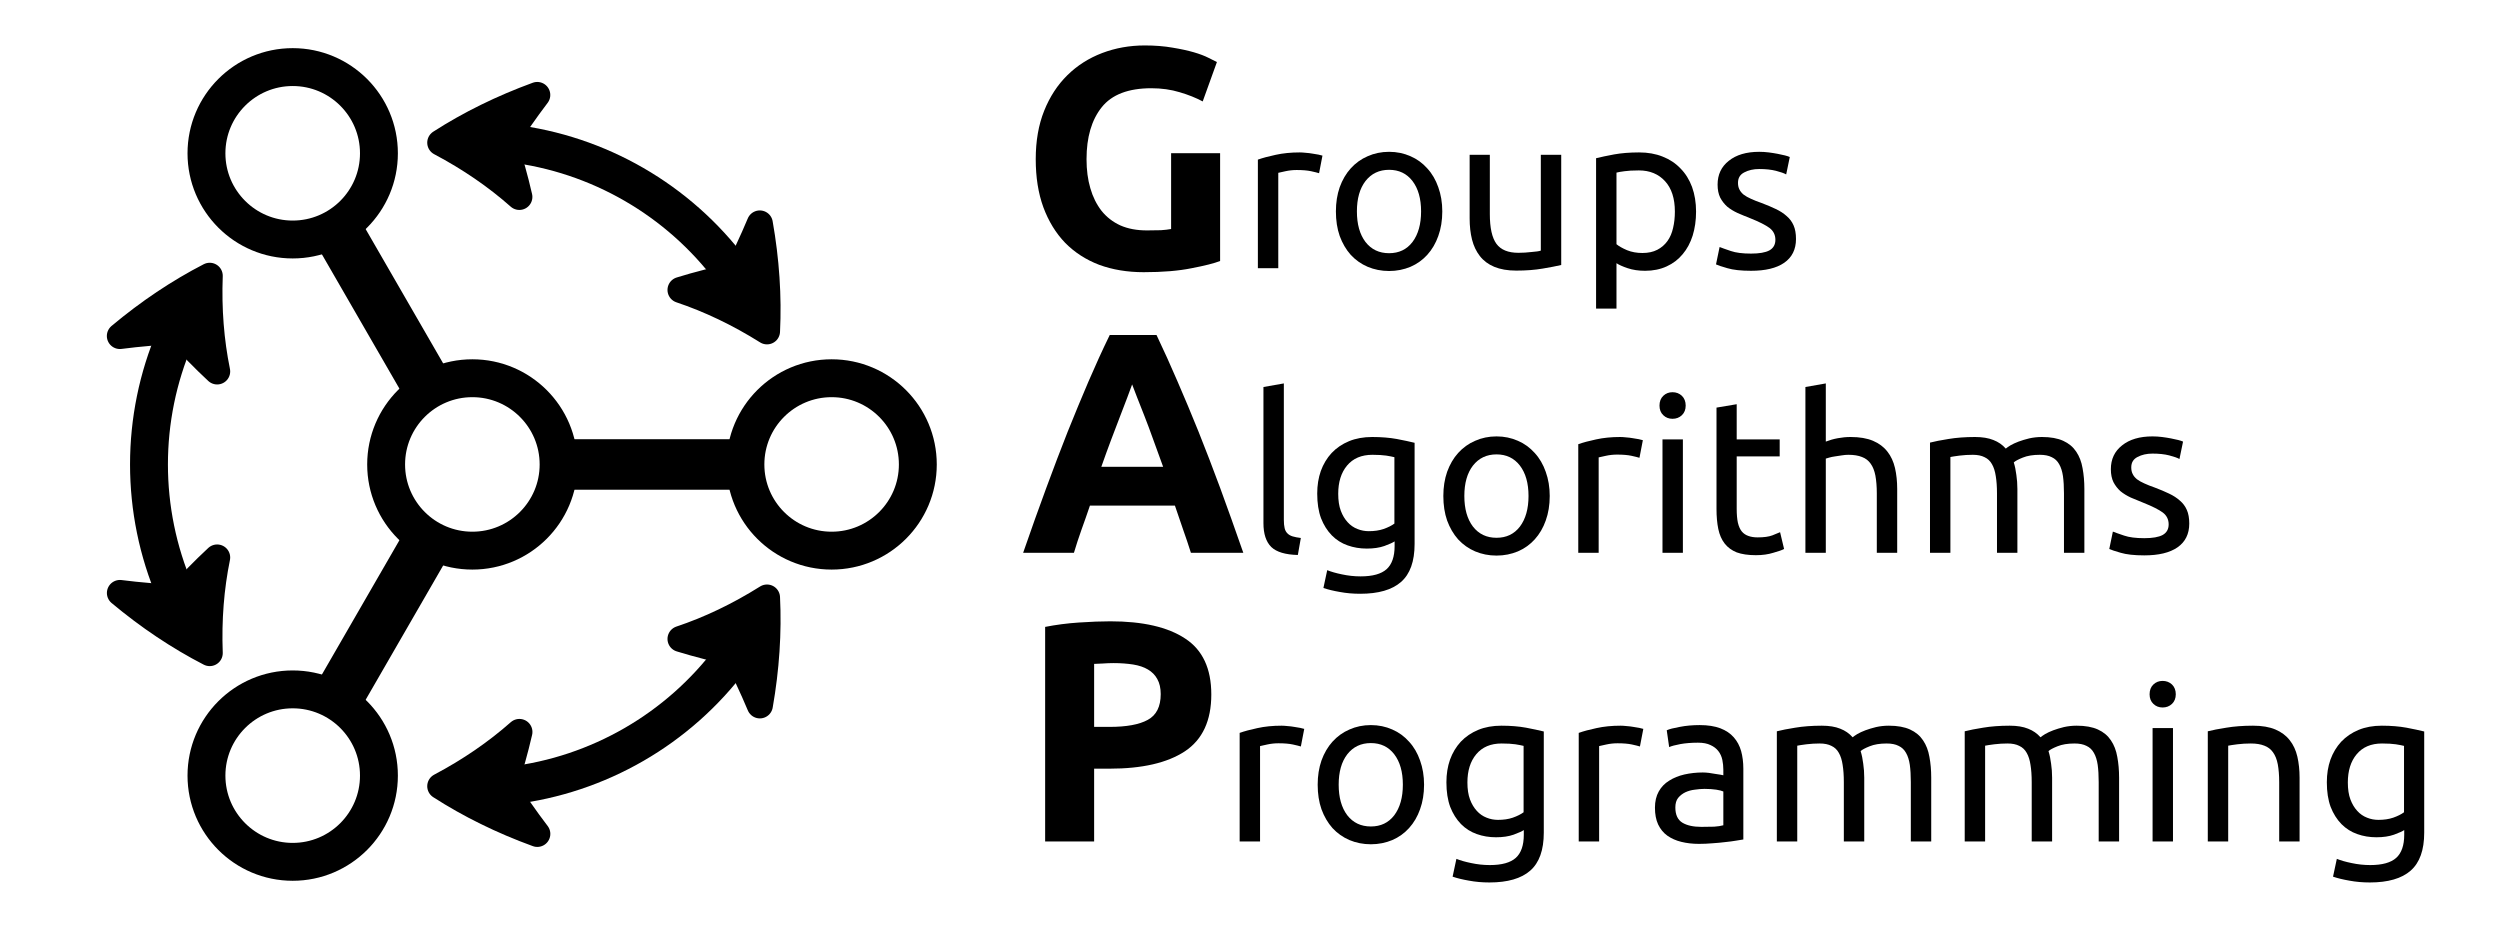
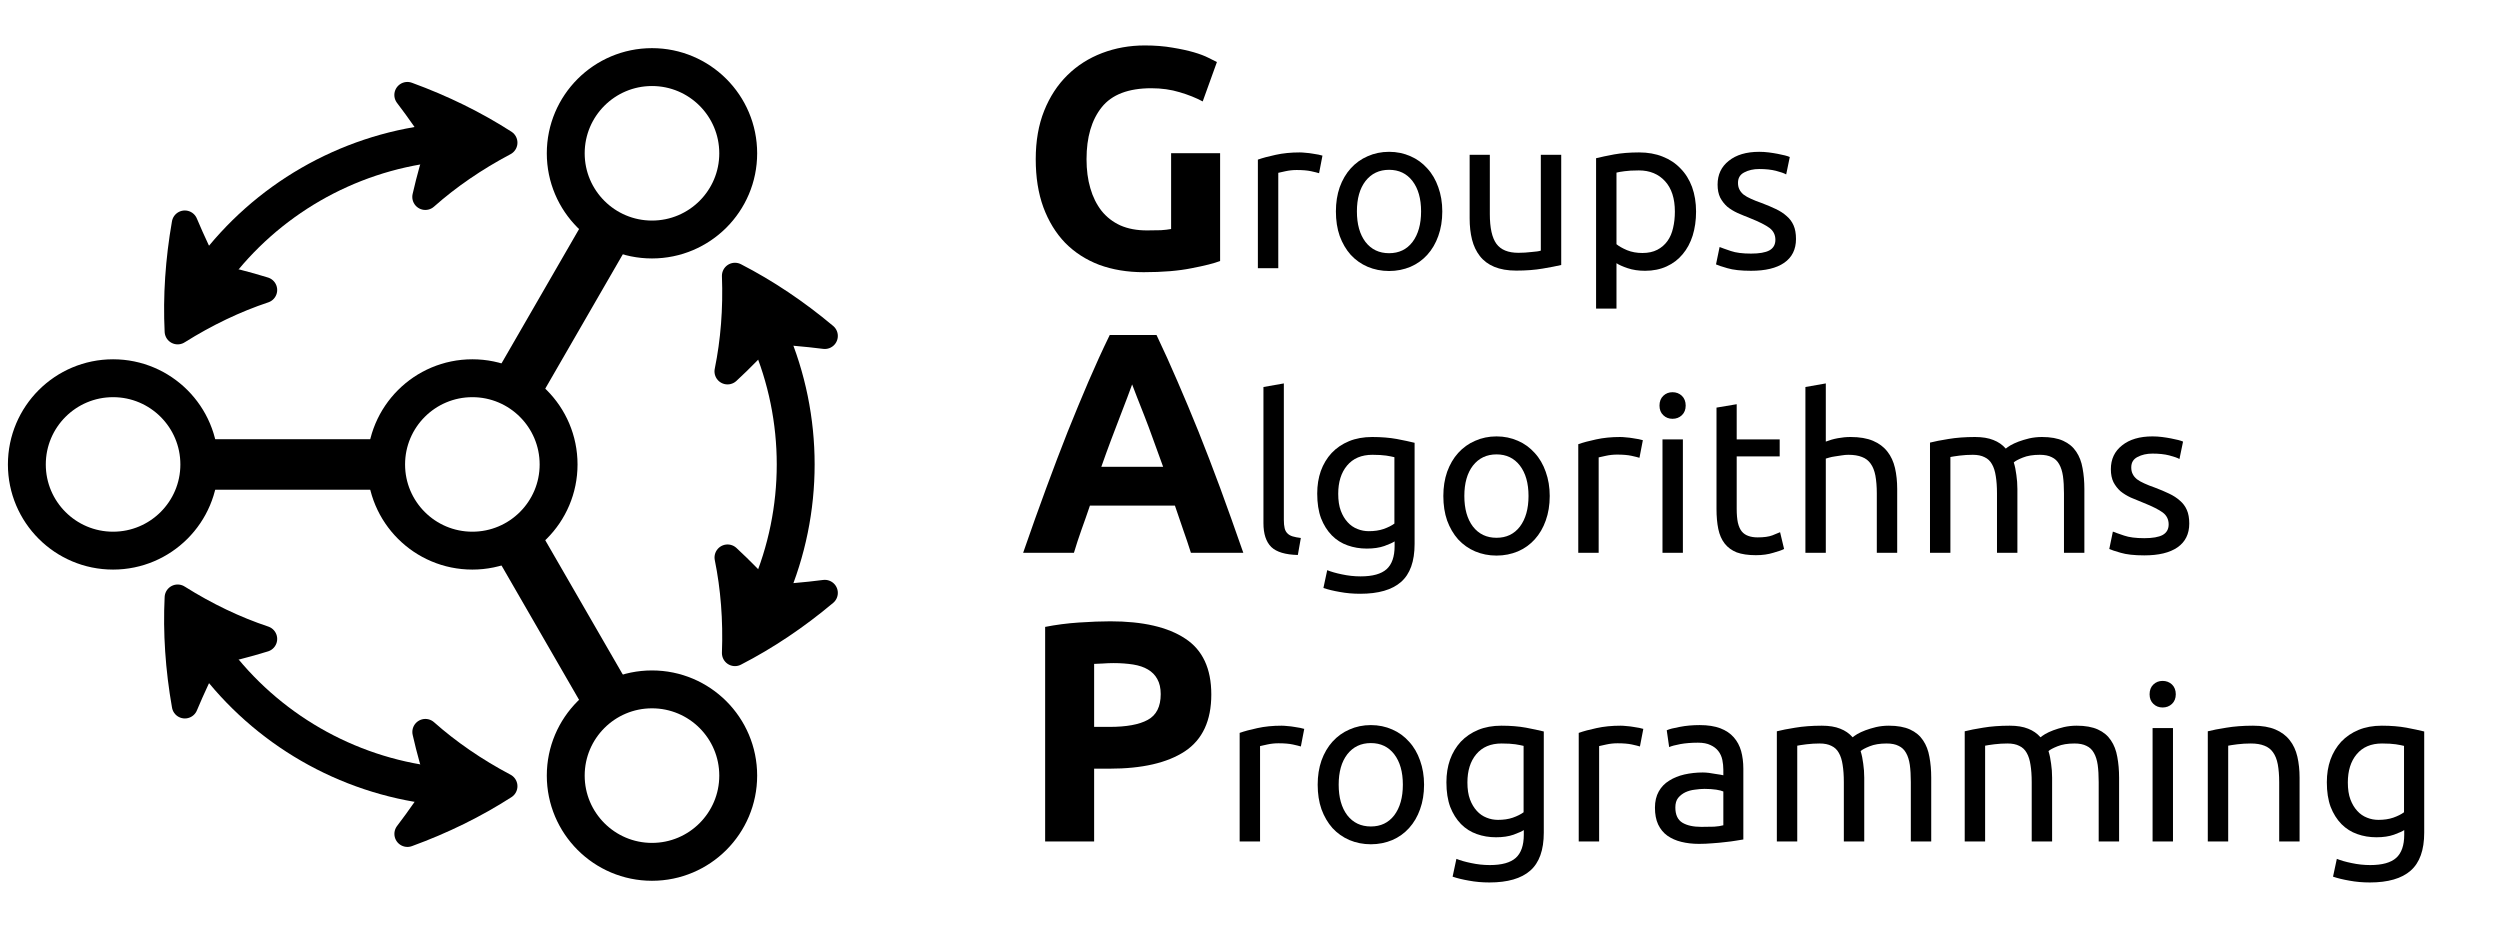
<svg xmlns="http://www.w3.org/2000/svg" xmlns:xlink="http://www.w3.org/1999/xlink" width="195.349pt" height="73.288pt" viewBox="0 0 195.349 73.288">
  <defs>
    <g>
      <g id="glyph-0-0">
        <path d="M 10.266 -14.062 C 8.473 -14.062 7.18 -13.566 6.391 -12.578 C 5.598 -11.586 5.203 -10.234 5.203 -8.516 C 5.203 -7.68 5.301 -6.926 5.5 -6.25 C 5.695 -5.57 5.988 -4.984 6.375 -4.484 C 6.77 -3.992 7.258 -3.613 7.844 -3.344 C 8.438 -3.082 9.129 -2.953 9.922 -2.953 C 10.348 -2.953 10.711 -2.957 11.016 -2.969 C 11.316 -2.988 11.582 -3.02 11.812 -3.062 L 11.812 -8.984 L 15.641 -8.984 L 15.641 -0.562 C 15.18 -0.383 14.441 -0.195 13.422 0 C 12.41 0.207 11.16 0.312 9.672 0.312 C 8.391 0.312 7.227 0.117 6.188 -0.266 C 5.156 -0.66 4.27 -1.234 3.531 -1.984 C 2.801 -2.742 2.234 -3.672 1.828 -4.766 C 1.43 -5.859 1.234 -7.109 1.234 -8.516 C 1.234 -9.941 1.453 -11.203 1.891 -12.297 C 2.328 -13.391 2.93 -14.316 3.703 -15.078 C 4.473 -15.836 5.379 -16.414 6.422 -16.812 C 7.461 -17.207 8.57 -17.406 9.75 -17.406 C 10.551 -17.406 11.273 -17.348 11.922 -17.234 C 12.566 -17.129 13.117 -17.008 13.578 -16.875 C 14.047 -16.738 14.43 -16.594 14.734 -16.438 C 15.035 -16.289 15.254 -16.18 15.391 -16.109 L 14.281 -13.031 C 13.758 -13.312 13.16 -13.551 12.484 -13.75 C 11.805 -13.957 11.066 -14.062 10.266 -14.062 Z M 10.266 -14.062 " />
      </g>
      <g id="glyph-0-1">
        <path d="M 13.359 0 C 13.172 -0.594 12.969 -1.195 12.75 -1.812 C 12.531 -2.438 12.316 -3.062 12.109 -3.688 L 5.469 -3.688 C 5.258 -3.062 5.039 -2.438 4.812 -1.812 C 4.594 -1.195 4.395 -0.594 4.219 0 L 0.25 0 C 0.883 -1.832 1.488 -3.523 2.062 -5.078 C 2.633 -6.629 3.191 -8.094 3.734 -9.469 C 4.285 -10.844 4.828 -12.148 5.359 -13.391 C 5.891 -14.629 6.441 -15.836 7.016 -17.016 L 10.672 -17.016 C 11.234 -15.836 11.781 -14.629 12.312 -13.391 C 12.852 -12.148 13.398 -10.844 13.953 -9.469 C 14.504 -8.094 15.066 -6.629 15.641 -5.078 C 16.211 -3.523 16.816 -1.832 17.453 0 Z M 8.766 -13.156 C 8.68 -12.906 8.555 -12.566 8.391 -12.141 C 8.234 -11.723 8.047 -11.234 7.828 -10.672 C 7.617 -10.117 7.383 -9.504 7.125 -8.828 C 6.875 -8.16 6.617 -7.457 6.359 -6.719 L 11.188 -6.719 C 10.926 -7.457 10.672 -8.16 10.422 -8.828 C 10.18 -9.504 9.953 -10.117 9.734 -10.672 C 9.516 -11.234 9.32 -11.723 9.156 -12.141 C 8.988 -12.566 8.859 -12.906 8.766 -13.156 Z M 8.766 -13.156 " />
      </g>
      <g id="glyph-0-2">
        <path d="M 7.062 -17.203 C 9.602 -17.203 11.551 -16.754 12.906 -15.859 C 14.27 -14.973 14.953 -13.516 14.953 -11.484 C 14.953 -9.441 14.266 -7.961 12.891 -7.047 C 11.516 -6.141 9.551 -5.688 7 -5.688 L 5.797 -5.688 L 5.797 0 L 1.969 0 L 1.969 -16.766 C 2.801 -16.93 3.68 -17.047 4.609 -17.109 C 5.547 -17.172 6.363 -17.203 7.062 -17.203 Z M 7.312 -13.938 C 7.031 -13.938 6.754 -13.926 6.484 -13.906 C 6.223 -13.895 5.992 -13.883 5.797 -13.875 L 5.797 -8.953 L 7 -8.953 C 8.32 -8.953 9.316 -9.133 9.984 -9.5 C 10.66 -9.863 11 -10.535 11 -11.516 C 11 -11.984 10.91 -12.375 10.734 -12.688 C 10.566 -13 10.32 -13.25 10 -13.438 C 9.688 -13.625 9.301 -13.754 8.844 -13.828 C 8.383 -13.898 7.875 -13.938 7.312 -13.938 Z M 7.312 -13.938 " />
      </g>
      <g id="glyph-1-0">
        <path d="M 4.641 -9.047 C 4.773 -9.047 4.93 -9.035 5.109 -9.016 C 5.285 -9.004 5.457 -8.984 5.625 -8.953 C 5.789 -8.93 5.945 -8.906 6.094 -8.875 C 6.238 -8.844 6.344 -8.816 6.406 -8.797 L 6.141 -7.422 C 6.016 -7.461 5.805 -7.516 5.516 -7.578 C 5.223 -7.641 4.848 -7.672 4.391 -7.672 C 4.098 -7.672 3.805 -7.641 3.516 -7.578 C 3.223 -7.516 3.035 -7.473 2.953 -7.453 L 2.953 0 L 1.359 0 L 1.359 -8.484 C 1.734 -8.617 2.195 -8.742 2.75 -8.859 C 3.312 -8.984 3.941 -9.047 4.641 -9.047 Z M 4.641 -9.047 " />
      </g>
      <g id="glyph-1-1">
        <path d="M 9.188 -4.438 C 9.188 -3.727 9.082 -3.086 8.875 -2.516 C 8.676 -1.953 8.391 -1.461 8.016 -1.047 C 7.648 -0.641 7.211 -0.328 6.703 -0.109 C 6.191 0.105 5.633 0.219 5.031 0.219 C 4.426 0.219 3.867 0.105 3.359 -0.109 C 2.848 -0.328 2.406 -0.641 2.031 -1.047 C 1.664 -1.461 1.379 -1.953 1.172 -2.516 C 0.973 -3.086 0.875 -3.727 0.875 -4.438 C 0.875 -5.125 0.973 -5.754 1.172 -6.328 C 1.379 -6.898 1.664 -7.391 2.031 -7.797 C 2.406 -8.211 2.848 -8.531 3.359 -8.75 C 3.867 -8.977 4.426 -9.094 5.031 -9.094 C 5.633 -9.094 6.191 -8.977 6.703 -8.75 C 7.211 -8.531 7.648 -8.211 8.016 -7.797 C 8.391 -7.391 8.676 -6.898 8.875 -6.328 C 9.082 -5.754 9.188 -5.125 9.188 -4.438 Z M 7.531 -4.438 C 7.531 -5.438 7.305 -6.227 6.859 -6.812 C 6.41 -7.395 5.801 -7.688 5.031 -7.688 C 4.258 -7.688 3.645 -7.395 3.188 -6.812 C 2.738 -6.227 2.516 -5.438 2.516 -4.438 C 2.516 -3.438 2.738 -2.641 3.188 -2.047 C 3.645 -1.461 4.258 -1.172 5.031 -1.172 C 5.801 -1.172 6.41 -1.461 6.859 -2.047 C 7.305 -2.641 7.531 -3.438 7.531 -4.438 Z M 7.531 -4.438 " />
      </g>
      <g id="glyph-1-2">
        <path d="M 8.422 -0.25 C 8.055 -0.164 7.57 -0.07 6.969 0.031 C 6.375 0.133 5.688 0.188 4.906 0.188 C 4.227 0.188 3.656 0.086 3.188 -0.109 C 2.719 -0.305 2.344 -0.586 2.062 -0.953 C 1.781 -1.316 1.578 -1.742 1.453 -2.234 C 1.328 -2.734 1.266 -3.285 1.266 -3.891 L 1.266 -8.859 L 2.844 -8.859 L 2.844 -4.234 C 2.844 -3.148 3.016 -2.375 3.359 -1.906 C 3.703 -1.438 4.273 -1.203 5.078 -1.203 C 5.242 -1.203 5.414 -1.207 5.594 -1.219 C 5.781 -1.238 5.953 -1.254 6.109 -1.266 C 6.273 -1.285 6.422 -1.301 6.547 -1.312 C 6.68 -1.332 6.773 -1.352 6.828 -1.375 L 6.828 -8.859 L 8.422 -8.859 Z M 8.422 -0.25 " />
      </g>
      <g id="glyph-1-3">
        <path d="M 7.516 -4.422 C 7.516 -5.453 7.258 -6.242 6.75 -6.797 C 6.238 -7.359 5.555 -7.641 4.703 -7.641 C 4.223 -7.641 3.848 -7.617 3.578 -7.578 C 3.316 -7.547 3.109 -7.508 2.953 -7.469 L 2.953 -1.875 C 3.141 -1.719 3.414 -1.562 3.781 -1.406 C 4.145 -1.258 4.547 -1.188 4.984 -1.188 C 5.43 -1.188 5.816 -1.27 6.141 -1.438 C 6.461 -1.602 6.727 -1.832 6.938 -2.125 C 7.145 -2.414 7.289 -2.754 7.375 -3.141 C 7.469 -3.535 7.516 -3.961 7.516 -4.422 Z M 9.172 -4.422 C 9.172 -3.742 9.082 -3.117 8.906 -2.547 C 8.727 -1.984 8.469 -1.5 8.125 -1.094 C 7.789 -0.688 7.375 -0.367 6.875 -0.141 C 6.383 0.086 5.82 0.203 5.188 0.203 C 4.676 0.203 4.223 0.133 3.828 0 C 3.43 -0.133 3.141 -0.266 2.953 -0.391 L 2.953 3.156 L 1.359 3.156 L 1.359 -8.594 C 1.734 -8.688 2.203 -8.785 2.766 -8.891 C 3.328 -8.992 3.977 -9.047 4.719 -9.047 C 5.406 -9.047 6.02 -8.938 6.562 -8.719 C 7.102 -8.508 7.566 -8.203 7.953 -7.797 C 8.348 -7.398 8.648 -6.914 8.859 -6.344 C 9.066 -5.77 9.172 -5.129 9.172 -4.422 Z M 9.172 -4.422 " />
      </g>
      <g id="glyph-1-4">
        <path d="M 3.422 -1.141 C 4.066 -1.141 4.547 -1.223 4.859 -1.391 C 5.172 -1.566 5.328 -1.844 5.328 -2.219 C 5.328 -2.602 5.176 -2.91 4.875 -3.141 C 4.57 -3.367 4.066 -3.625 3.359 -3.906 C 3.016 -4.039 2.688 -4.176 2.375 -4.312 C 2.062 -4.457 1.789 -4.625 1.562 -4.812 C 1.344 -5.008 1.16 -5.242 1.016 -5.516 C 0.879 -5.797 0.812 -6.133 0.812 -6.531 C 0.812 -7.312 1.102 -7.93 1.688 -8.391 C 2.27 -8.859 3.062 -9.094 4.062 -9.094 C 4.312 -9.094 4.562 -9.078 4.812 -9.047 C 5.062 -9.016 5.289 -8.977 5.5 -8.938 C 5.719 -8.895 5.91 -8.852 6.078 -8.812 C 6.242 -8.77 6.367 -8.727 6.453 -8.688 L 6.172 -7.328 C 6.004 -7.422 5.738 -7.516 5.375 -7.609 C 5.008 -7.703 4.57 -7.75 4.062 -7.75 C 3.613 -7.75 3.223 -7.66 2.891 -7.484 C 2.566 -7.316 2.406 -7.047 2.406 -6.672 C 2.406 -6.473 2.441 -6.301 2.516 -6.156 C 2.586 -6.008 2.695 -5.875 2.844 -5.75 C 3 -5.633 3.191 -5.523 3.422 -5.422 C 3.648 -5.316 3.926 -5.207 4.25 -5.094 C 4.664 -4.938 5.035 -4.781 5.359 -4.625 C 5.691 -4.469 5.973 -4.285 6.203 -4.078 C 6.441 -3.879 6.625 -3.633 6.75 -3.344 C 6.875 -3.062 6.938 -2.707 6.938 -2.281 C 6.938 -1.469 6.629 -0.848 6.016 -0.422 C 5.41 -0.004 4.547 0.203 3.422 0.203 C 2.641 0.203 2.023 0.133 1.578 0 C 1.141 -0.125 0.844 -0.223 0.688 -0.297 L 0.969 -1.656 C 1.156 -1.582 1.445 -1.477 1.844 -1.344 C 2.238 -1.207 2.766 -1.141 3.422 -1.141 Z M 3.422 -1.141 " />
      </g>
      <g id="glyph-1-5">
        <path d="M 4.016 0.172 C 3.047 0.148 2.352 -0.055 1.938 -0.453 C 1.531 -0.859 1.328 -1.477 1.328 -2.312 L 1.328 -12.953 L 2.922 -13.234 L 2.922 -2.578 C 2.922 -2.316 2.941 -2.098 2.984 -1.922 C 3.023 -1.754 3.098 -1.617 3.203 -1.516 C 3.305 -1.41 3.441 -1.332 3.609 -1.281 C 3.785 -1.227 4 -1.188 4.25 -1.156 Z M 4.016 0.172 " />
      </g>
      <g id="glyph-1-6">
        <path d="M 6.922 -0.891 C 6.785 -0.797 6.52 -0.676 6.125 -0.531 C 5.738 -0.395 5.281 -0.328 4.75 -0.328 C 4.219 -0.328 3.719 -0.41 3.25 -0.578 C 2.781 -0.742 2.367 -1.004 2.016 -1.359 C 1.66 -1.723 1.379 -2.172 1.172 -2.703 C 0.973 -3.242 0.875 -3.883 0.875 -4.625 C 0.875 -5.27 0.969 -5.859 1.156 -6.391 C 1.352 -6.93 1.633 -7.398 2 -7.797 C 2.375 -8.191 2.828 -8.5 3.359 -8.719 C 3.891 -8.938 4.492 -9.047 5.172 -9.047 C 5.898 -9.047 6.539 -8.992 7.094 -8.891 C 7.645 -8.785 8.109 -8.688 8.484 -8.594 L 8.484 -0.688 C 8.484 0.676 8.129 1.664 7.422 2.281 C 6.723 2.895 5.66 3.203 4.234 3.203 C 3.672 3.203 3.141 3.156 2.641 3.062 C 2.148 2.977 1.723 2.875 1.359 2.75 L 1.656 1.359 C 1.969 1.484 2.352 1.594 2.812 1.688 C 3.281 1.789 3.766 1.844 4.266 1.844 C 5.203 1.844 5.879 1.656 6.297 1.281 C 6.711 0.906 6.922 0.305 6.922 -0.516 Z M 6.906 -7.469 C 6.75 -7.508 6.535 -7.551 6.266 -7.594 C 5.992 -7.633 5.633 -7.656 5.188 -7.656 C 4.332 -7.656 3.672 -7.375 3.203 -6.812 C 2.742 -6.258 2.516 -5.523 2.516 -4.609 C 2.516 -4.086 2.582 -3.645 2.719 -3.281 C 2.852 -2.926 3.031 -2.629 3.25 -2.391 C 3.469 -2.148 3.723 -1.973 4.016 -1.859 C 4.305 -1.742 4.602 -1.688 4.906 -1.688 C 5.332 -1.688 5.719 -1.742 6.062 -1.859 C 6.414 -1.984 6.695 -2.125 6.906 -2.281 Z M 6.906 -7.469 " />
      </g>
      <g id="glyph-1-7">
        <path d="M 2.953 0 L 1.359 0 L 1.359 -8.859 L 2.953 -8.859 Z M 2.141 -10.469 C 1.859 -10.469 1.617 -10.562 1.422 -10.75 C 1.223 -10.938 1.125 -11.188 1.125 -11.5 C 1.125 -11.82 1.223 -12.078 1.422 -12.266 C 1.617 -12.453 1.859 -12.547 2.141 -12.547 C 2.43 -12.547 2.676 -12.453 2.875 -12.266 C 3.07 -12.078 3.172 -11.82 3.172 -11.5 C 3.172 -11.188 3.07 -10.938 2.875 -10.75 C 2.676 -10.562 2.43 -10.469 2.141 -10.469 Z M 2.141 -10.469 " />
      </g>
      <g id="glyph-1-8">
        <path d="M 2.844 -8.859 L 6.203 -8.859 L 6.203 -7.531 L 2.844 -7.531 L 2.844 -3.438 C 2.844 -3 2.875 -2.633 2.938 -2.344 C 3.008 -2.051 3.113 -1.82 3.25 -1.656 C 3.383 -1.5 3.555 -1.383 3.766 -1.312 C 3.973 -1.238 4.211 -1.203 4.484 -1.203 C 4.961 -1.203 5.344 -1.254 5.625 -1.359 C 5.914 -1.473 6.117 -1.555 6.234 -1.609 L 6.547 -0.297 C 6.391 -0.211 6.109 -0.113 5.703 0 C 5.305 0.125 4.852 0.188 4.344 0.188 C 3.738 0.188 3.238 0.113 2.844 -0.031 C 2.457 -0.188 2.145 -0.414 1.906 -0.719 C 1.664 -1.031 1.5 -1.41 1.406 -1.859 C 1.312 -2.316 1.266 -2.836 1.266 -3.422 L 1.266 -11.344 L 2.844 -11.609 Z M 2.844 -8.859 " />
      </g>
      <g id="glyph-1-9">
        <path d="M 1.359 0 L 1.359 -12.953 L 2.953 -13.234 L 2.953 -8.688 C 3.242 -8.801 3.555 -8.891 3.891 -8.953 C 4.223 -9.016 4.555 -9.047 4.891 -9.047 C 5.598 -9.047 6.18 -8.945 6.641 -8.75 C 7.109 -8.551 7.484 -8.27 7.766 -7.906 C 8.047 -7.551 8.242 -7.125 8.359 -6.625 C 8.473 -6.125 8.531 -5.578 8.531 -4.984 L 8.531 0 L 6.938 0 L 6.938 -4.641 C 6.938 -5.18 6.898 -5.645 6.828 -6.031 C 6.754 -6.414 6.629 -6.727 6.453 -6.969 C 6.285 -7.207 6.062 -7.379 5.781 -7.484 C 5.5 -7.598 5.145 -7.656 4.719 -7.656 C 4.551 -7.656 4.375 -7.641 4.188 -7.609 C 4.008 -7.586 3.836 -7.562 3.672 -7.531 C 3.504 -7.508 3.352 -7.477 3.219 -7.438 C 3.094 -7.406 3.004 -7.379 2.953 -7.359 L 2.953 0 Z M 1.359 0 " />
      </g>
      <g id="glyph-1-10">
        <path d="M 1.359 -8.609 C 1.723 -8.703 2.203 -8.797 2.797 -8.891 C 3.398 -8.992 4.094 -9.047 4.875 -9.047 C 5.445 -9.047 5.926 -8.969 6.312 -8.812 C 6.695 -8.664 7.02 -8.441 7.281 -8.141 C 7.352 -8.203 7.473 -8.285 7.641 -8.391 C 7.816 -8.492 8.031 -8.594 8.281 -8.688 C 8.531 -8.781 8.805 -8.863 9.109 -8.938 C 9.422 -9.008 9.754 -9.047 10.109 -9.047 C 10.785 -9.047 11.336 -8.945 11.766 -8.75 C 12.203 -8.551 12.539 -8.27 12.781 -7.906 C 13.031 -7.539 13.195 -7.109 13.281 -6.609 C 13.375 -6.109 13.422 -5.566 13.422 -4.984 L 13.422 0 L 11.828 0 L 11.828 -4.641 C 11.828 -5.16 11.801 -5.609 11.75 -5.984 C 11.695 -6.359 11.598 -6.672 11.453 -6.922 C 11.316 -7.172 11.125 -7.352 10.875 -7.469 C 10.633 -7.594 10.32 -7.656 9.938 -7.656 C 9.406 -7.656 8.961 -7.582 8.609 -7.438 C 8.266 -7.301 8.031 -7.176 7.906 -7.062 C 8 -6.758 8.066 -6.43 8.109 -6.078 C 8.16 -5.734 8.188 -5.367 8.188 -4.984 L 8.188 0 L 6.594 0 L 6.594 -4.641 C 6.594 -5.16 6.562 -5.609 6.5 -5.984 C 6.445 -6.359 6.348 -6.672 6.203 -6.922 C 6.066 -7.172 5.875 -7.352 5.625 -7.469 C 5.383 -7.594 5.078 -7.656 4.703 -7.656 C 4.547 -7.656 4.375 -7.648 4.188 -7.641 C 4.008 -7.629 3.836 -7.613 3.672 -7.594 C 3.504 -7.57 3.352 -7.551 3.219 -7.531 C 3.082 -7.508 2.992 -7.492 2.953 -7.484 L 2.953 0 L 1.359 0 Z M 1.359 -8.609 " />
      </g>
      <g id="glyph-1-11">
        <path d="M 4.359 -1.141 C 4.734 -1.141 5.066 -1.145 5.359 -1.156 C 5.648 -1.176 5.891 -1.211 6.078 -1.266 L 6.078 -3.906 C 5.973 -3.957 5.789 -4.004 5.531 -4.047 C 5.27 -4.086 4.961 -4.109 4.609 -4.109 C 4.367 -4.109 4.113 -4.086 3.844 -4.047 C 3.57 -4.016 3.328 -3.945 3.109 -3.844 C 2.891 -3.738 2.703 -3.594 2.547 -3.406 C 2.398 -3.219 2.328 -2.969 2.328 -2.656 C 2.328 -2.094 2.508 -1.695 2.875 -1.469 C 3.238 -1.25 3.734 -1.141 4.359 -1.141 Z M 4.234 -9.094 C 4.867 -9.094 5.406 -9.008 5.844 -8.844 C 6.281 -8.676 6.629 -8.441 6.891 -8.141 C 7.16 -7.836 7.352 -7.477 7.469 -7.062 C 7.582 -6.645 7.641 -6.188 7.641 -5.688 L 7.641 -0.156 C 7.504 -0.133 7.312 -0.102 7.062 -0.062 C 6.82 -0.02 6.547 0.016 6.234 0.047 C 5.93 0.086 5.598 0.117 5.234 0.141 C 4.879 0.172 4.523 0.188 4.172 0.188 C 3.672 0.188 3.211 0.133 2.797 0.031 C 2.379 -0.07 2.016 -0.234 1.703 -0.453 C 1.398 -0.672 1.16 -0.961 0.984 -1.328 C 0.816 -1.691 0.734 -2.129 0.734 -2.641 C 0.734 -3.129 0.832 -3.551 1.031 -3.906 C 1.227 -4.258 1.5 -4.539 1.844 -4.75 C 2.188 -4.969 2.582 -5.129 3.031 -5.234 C 3.488 -5.336 3.969 -5.391 4.469 -5.391 C 4.625 -5.391 4.785 -5.379 4.953 -5.359 C 5.129 -5.336 5.289 -5.312 5.438 -5.281 C 5.594 -5.258 5.727 -5.238 5.844 -5.219 C 5.957 -5.195 6.035 -5.18 6.078 -5.172 L 6.078 -5.609 C 6.078 -5.867 6.051 -6.125 6 -6.375 C 5.945 -6.633 5.844 -6.863 5.688 -7.062 C 5.539 -7.258 5.336 -7.414 5.078 -7.531 C 4.828 -7.656 4.5 -7.719 4.094 -7.719 C 3.57 -7.719 3.113 -7.68 2.719 -7.609 C 2.32 -7.535 2.031 -7.457 1.844 -7.375 L 1.656 -8.688 C 1.852 -8.781 2.191 -8.867 2.672 -8.953 C 3.148 -9.047 3.672 -9.094 4.234 -9.094 Z M 4.234 -9.094 " />
      </g>
      <g id="glyph-1-12">
        <path d="M 1.359 -8.609 C 1.723 -8.703 2.207 -8.797 2.812 -8.891 C 3.414 -8.992 4.109 -9.047 4.891 -9.047 C 5.598 -9.047 6.18 -8.945 6.641 -8.75 C 7.109 -8.551 7.484 -8.27 7.766 -7.906 C 8.047 -7.551 8.242 -7.125 8.359 -6.625 C 8.473 -6.125 8.531 -5.578 8.531 -4.984 L 8.531 0 L 6.938 0 L 6.938 -4.641 C 6.938 -5.18 6.898 -5.645 6.828 -6.031 C 6.754 -6.414 6.629 -6.727 6.453 -6.969 C 6.285 -7.207 6.062 -7.379 5.781 -7.484 C 5.5 -7.598 5.145 -7.656 4.719 -7.656 C 4.551 -7.656 4.375 -7.648 4.188 -7.641 C 4.008 -7.629 3.836 -7.613 3.672 -7.594 C 3.504 -7.57 3.352 -7.551 3.219 -7.531 C 3.094 -7.508 3.004 -7.492 2.953 -7.484 L 2.953 0 L 1.359 0 Z M 1.359 -8.609 " />
      </g>
    </g>
    <clipPath id="clip-0">
-       <path clip-rule="nonzero" d="M 0.617 0 L 90 0 L 90 72.582 L 0.617 72.582 Z M 0.617 0 " />
+       <path clip-rule="nonzero" d="M 0.617 0 L 104 0 L 104 72.582 L 0.617 72.582 Z M 0.617 0 " />
    </clipPath>
    <clipPath id="clip-1">
+       <path clip-rule="nonzero" d="M 0.617 0 L 104 0 L 104 72.582 L 0.617 72.582 Z M 0.617 0 " />
+     </clipPath>
+     <clipPath id="clip-2">
      <path clip-rule="nonzero" d="M 0.617 0 L 86 0 L 86 72.582 L 0.617 72.582 Z M 0.617 0 " />
    </clipPath>
-     <clipPath id="clip-2">
-       <path clip-rule="nonzero" d="M 16 0 L 114 0 L 114 72.582 L 16 72.582 Z M 16 0 " />
-     </clipPath>
    <clipPath id="clip-3">
-       <path clip-rule="nonzero" d="M 0.617 0 L 72 0 L 72 61 L 0.617 61 Z M 0.617 0 " />
+       <path clip-rule="nonzero" d="M 0.617 0 L 58 0 L 58 72.582 L 0.617 72.582 Z M 0.617 0 " />
    </clipPath>
    <clipPath id="clip-4">
-       <path clip-rule="nonzero" d="M 0.617 12 L 72 12 L 72 72.582 L 0.617 72.582 Z M 0.617 12 " />
+       <path clip-rule="nonzero" d="M 2 12 L 100 12 L 100 72.582 L 2 72.582 Z M 2 12 " />
    </clipPath>
    <clipPath id="clip-5">
-       <path clip-rule="nonzero" d="M 0.617 0 L 100 0 L 100 64 L 0.617 64 Z M 0.617 0 " />
+       <path clip-rule="nonzero" d="M 0.617 0 L 76 0 L 76 64 L 0.617 64 Z M 0.617 0 " />
    </clipPath>
    <clipPath id="clip-6">
-       <path clip-rule="nonzero" d="M 0.617 0 L 56 0 L 56 72.582 L 0.617 72.582 Z M 0.617 0 " />
+       <path clip-rule="nonzero" d="M 0.617 9 L 76 9 L 76 72.582 L 0.617 72.582 Z M 0.617 9 " />
    </clipPath>
    <clipPath id="clip-7">
-       <path clip-rule="nonzero" d="M 0.617 9 L 100 9 L 100 72.582 L 0.617 72.582 Z M 0.617 9 " />
+       <path clip-rule="nonzero" d="M 18 0 L 105 0 L 105 72.582 L 18 72.582 Z M 18 0 " />
    </clipPath>
  </defs>
-   <path fill="none" stroke-width="3.985" stroke-linecap="butt" stroke-linejoin="miter" stroke="rgb(0%, 0%, 0%)" stroke-opacity="1" stroke-miterlimit="10" d="M 5.669 -0.002 L 22.677 -0.002 " transform="matrix(0.990378, 0, 0, -0.990378, 36.90884, 36.29142)" />
  <g clip-path="url(#clip-0)">
-     <path fill="none" stroke-width="3.985" stroke-linecap="butt" stroke-linejoin="miter" stroke="rgb(0%, 0%, 0%)" stroke-opacity="1" stroke-miterlimit="10" d="M -2.835 4.909 L -11.338 19.641 " transform="matrix(0.990378, 0, 0, -0.990378, 36.90884, 36.29142)" />
-     <path fill="none" stroke-width="3.985" stroke-linecap="butt" stroke-linejoin="miter" stroke="rgb(0%, 0%, 0%)" stroke-opacity="1" stroke-miterlimit="10" d="M -2.835 -4.908 L -11.338 -19.64 " transform="matrix(0.990378, 0, 0, -0.990378, 36.90884, 36.29142)" />
+     <path fill="none" stroke-width="3.985" stroke-linecap="butt" stroke-linejoin="miter" stroke="rgb(0%, 0%, 0%)" stroke-opacity="1" stroke-miterlimit="10" d="M 2.833 4.909 L 11.337 19.641 " transform="matrix(0.990378, 0, 0, -0.990378, 36.90884, 36.29142)" />
  </g>
+   <path fill="none" stroke-width="3.985" stroke-linecap="butt" stroke-linejoin="miter" stroke="rgb(0%, 0%, 0%)" stroke-opacity="1" stroke-miterlimit="10" d="M -5.67 -0.002 L -22.678 -0.002 " transform="matrix(0.990378, 0, 0, -0.990378, 36.90884, 36.29142)" />
  <g clip-path="url(#clip-1)">
+     <path fill="none" stroke-width="3.985" stroke-linecap="butt" stroke-linejoin="miter" stroke="rgb(0%, 0%, 0%)" stroke-opacity="1" stroke-miterlimit="10" d="M 2.833 -4.908 L 11.337 -19.64 " transform="matrix(0.990378, 0, 0, -0.990378, 36.90884, 36.29142)" />
+   </g>
+   <g clip-path="url(#clip-2)">
    <path fill="none" stroke-width="2.989" stroke-linecap="butt" stroke-linejoin="miter" stroke="rgb(0%, 0%, 0%)" stroke-opacity="1" stroke-miterlimit="10" d="M 6.805 -0.002 C 6.805 3.757 3.756 6.802 0.001 6.802 C -3.757 6.802 -6.802 3.757 -6.802 -0.002 C -6.802 -3.756 -3.757 -6.801 0.001 -6.801 C 3.756 -6.801 6.805 -3.756 6.805 -0.002 Z M 6.805 -0.002 " transform="matrix(0.990378, 0, 0, -0.990378, 36.90884, 36.29142)" />
  </g>
-   <g clip-path="url(#clip-2)">
-     <path fill="none" stroke-width="2.989" stroke-linecap="butt" stroke-linejoin="miter" stroke="rgb(0%, 0%, 0%)" stroke-opacity="1" stroke-miterlimit="10" d="M 35.148 -0.002 C 35.148 3.757 32.103 6.802 28.348 6.802 C 24.589 6.802 21.545 3.757 21.545 -0.002 C 21.545 -3.756 24.589 -6.801 28.348 -6.801 C 32.103 -6.801 35.148 -3.756 35.148 -0.002 Z M 35.148 -0.002 " transform="matrix(0.990378, 0, 0, -0.990378, 36.90884, 36.29142)" />
-   </g>
+   <path fill="none" stroke-width="2.989" stroke-linecap="butt" stroke-linejoin="miter" stroke="rgb(0%, 0%, 0%)" stroke-opacity="1" stroke-miterlimit="10" d="M 20.977 24.547 C 20.977 28.306 17.932 31.351 14.173 31.351 C 10.418 31.351 7.369 28.306 7.369 24.547 C 7.369 20.792 10.418 17.747 14.173 17.747 C 17.932 17.747 20.977 20.792 20.977 24.547 Z M 20.977 24.547 " transform="matrix(0.990378, 0, 0, -0.990378, 36.90884, 36.29142)" />
  <g clip-path="url(#clip-3)">
-     <path fill="none" stroke-width="2.989" stroke-linecap="butt" stroke-linejoin="miter" stroke="rgb(0%, 0%, 0%)" stroke-opacity="1" stroke-miterlimit="10" d="M -7.37 24.547 C -7.37 28.306 -10.415 31.351 -14.174 31.351 C -17.929 31.351 -20.978 28.306 -20.978 24.547 C -20.978 20.792 -17.929 17.747 -14.174 17.747 C -10.415 17.747 -7.37 20.792 -7.37 24.547 Z M -7.37 24.547 " transform="matrix(0.990378, 0, 0, -0.990378, 36.90884, 36.29142)" />
+     <path fill="none" stroke-width="2.989" stroke-linecap="butt" stroke-linejoin="miter" stroke="rgb(0%, 0%, 0%)" stroke-opacity="1" stroke-miterlimit="10" d="M -21.542 -0.002 C -21.542 3.757 -24.591 6.802 -28.346 6.802 C -32.104 6.802 -35.149 3.757 -35.149 -0.002 C -35.149 -3.756 -32.104 -6.801 -28.346 -6.801 C -24.591 -6.801 -21.542 -3.756 -21.542 -0.002 Z M -21.542 -0.002 " transform="matrix(0.990378, 0, 0, -0.990378, 36.90884, 36.29142)" />
  </g>
  <g clip-path="url(#clip-4)">
-     <path fill="none" stroke-width="2.989" stroke-linecap="butt" stroke-linejoin="miter" stroke="rgb(0%, 0%, 0%)" stroke-opacity="1" stroke-miterlimit="10" d="M -7.37 -24.55 C -7.37 -20.791 -10.415 -17.747 -14.174 -17.747 C -17.929 -17.747 -20.978 -20.791 -20.978 -24.55 C -20.978 -28.305 -17.929 -31.354 -14.174 -31.354 C -10.415 -31.354 -7.37 -28.305 -7.37 -24.55 Z M -7.37 -24.55 " transform="matrix(0.990378, 0, 0, -0.990378, 36.90884, 36.29142)" />
+     <path fill="none" stroke-width="2.989" stroke-linecap="butt" stroke-linejoin="miter" stroke="rgb(0%, 0%, 0%)" stroke-opacity="1" stroke-miterlimit="10" d="M 20.977 -24.55 C 20.977 -20.791 17.932 -17.747 14.173 -17.747 C 10.418 -17.747 7.369 -20.791 7.369 -24.55 C 7.369 -28.305 10.418 -31.354 14.173 -31.354 C 17.932 -31.354 20.977 -28.305 20.977 -24.55 Z M 20.977 -24.55 " transform="matrix(0.990378, 0, 0, -0.990378, 36.90884, 36.29142)" />
  </g>
  <g clip-path="url(#clip-5)">
-     <path fill="none" stroke-width="2.989" stroke-linecap="butt" stroke-linejoin="miter" stroke="rgb(0%, 0%, 0%)" stroke-opacity="1" stroke-miterlimit="10" d="M 20.432 15.282 C 16.255 20.867 9.945 24.512 3.019 25.336 " transform="matrix(0.990378, 0, 0, -0.990378, 36.90884, 36.29142)" />
+     <path fill="none" stroke-width="2.989" stroke-linecap="butt" stroke-linejoin="miter" stroke="rgb(0%, 0%, 0%)" stroke-opacity="1" stroke-miterlimit="10" d="M -3.02 25.336 C -9.946 24.512 -16.257 20.867 -20.43 15.282 " transform="matrix(0.990378, 0, 0, -0.990378, 36.90884, 36.29142)" />
  </g>
-   <path fill-rule="nonzero" fill="rgb(0%, 0%, 0%)" fill-opacity="1" stroke-width="2.057" stroke-linecap="butt" stroke-linejoin="round" stroke="rgb(0%, 0%, 0%)" stroke-opacity="1" stroke-miterlimit="10" d="M 23.248 10.502 C 23.383 13.247 23.193 16.103 22.68 19.013 C 22.085 17.594 21.438 16.209 20.736 14.868 C 19.265 14.568 17.829 14.202 16.425 13.768 C 18.72 12.999 21.012 11.906 23.248 10.502 Z M 23.248 10.502 " transform="matrix(0.990378, 0, 0, -0.990378, 36.90884, 36.29142)" />
-   <path fill-rule="nonzero" fill="rgb(0%, 0%, 0%)" fill-opacity="1" stroke-width="2.057" stroke-linecap="butt" stroke-linejoin="round" stroke="rgb(0%, 0%, 0%)" stroke-opacity="1" stroke-miterlimit="10" d="M -2.531 25.387 C -0.196 24.153 1.898 22.713 3.709 21.108 C 3.382 22.54 2.979 23.967 2.51 25.391 C 3.318 26.669 4.19 27.923 5.121 29.15 C 2.348 28.136 -0.22 26.874 -2.531 25.387 Z M -2.531 25.387 " transform="matrix(0.990378, 0, 0, -0.990378, 36.90884, 36.29142)" />
+   <path fill-rule="nonzero" fill="rgb(0%, 0%, 0%)" fill-opacity="1" stroke-width="2.057" stroke-linecap="butt" stroke-linejoin="round" stroke="rgb(0%, 0%, 0%)" stroke-opacity="1" stroke-miterlimit="10" d="M 2.53 25.387 C 0.218 26.874 -2.349 28.136 -5.126 29.15 C -4.191 27.923 -3.32 26.669 -2.511 25.391 C -2.984 23.967 -3.383 22.54 -3.71 21.108 C -1.9 22.713 0.195 24.153 2.53 25.387 Z M 2.53 25.387 " transform="matrix(0.990378, 0, 0, -0.990378, 36.90884, 36.29142)" />
+   <path fill-rule="nonzero" fill="rgb(0%, 0%, 0%)" fill-opacity="1" stroke-width="2.057" stroke-linecap="butt" stroke-linejoin="round" stroke="rgb(0%, 0%, 0%)" stroke-opacity="1" stroke-miterlimit="10" d="M -23.25 10.502 C -21.013 11.906 -18.722 12.999 -16.426 13.764 C -17.83 14.198 -19.266 14.564 -20.733 14.868 C -21.439 16.205 -22.086 17.59 -22.686 19.009 C -23.195 16.103 -23.384 13.247 -23.25 10.502 Z M -23.25 10.502 " transform="matrix(0.990378, 0, 0, -0.990378, 36.90884, 36.29142)" />
  <g clip-path="url(#clip-6)">
-     <path fill="none" stroke-width="2.989" stroke-linecap="butt" stroke-linejoin="miter" stroke="rgb(0%, 0%, 0%)" stroke-opacity="1" stroke-miterlimit="10" d="M -23.451 10.052 C -26.2 3.643 -26.2 -3.642 -23.451 -10.051 " transform="matrix(0.990378, 0, 0, -0.990378, 36.90884, 36.29142)" />
+     <path fill="none" stroke-width="2.989" stroke-linecap="butt" stroke-linejoin="miter" stroke="rgb(0%, 0%, 0%)" stroke-opacity="1" stroke-miterlimit="10" d="M -20.43 -15.281 C -16.253 -20.866 -9.942 -24.511 -3.02 -25.335 " transform="matrix(0.990378, 0, 0, -0.990378, 36.90884, 36.29142)" />
  </g>
-   <path fill-rule="nonzero" fill="rgb(0%, 0%, 0%)" fill-opacity="1" stroke-width="2.057" stroke-linecap="butt" stroke-linejoin="round" stroke="rgb(0%, 0%, 0%)" stroke-opacity="1" stroke-miterlimit="10" d="M -20.721 14.884 C -23.163 13.626 -25.541 12.036 -27.809 10.135 C -26.279 10.332 -24.756 10.462 -23.242 10.522 C -22.248 9.401 -21.211 8.34 -20.134 7.339 C -20.619 9.713 -20.82 12.245 -20.721 14.884 Z M -20.721 14.884 " transform="matrix(0.990378, 0, 0, -0.990378, 36.90884, 36.29142)" />
-   <path fill-rule="nonzero" fill="rgb(0%, 0%, 0%)" fill-opacity="1" stroke-width="2.057" stroke-linecap="butt" stroke-linejoin="round" stroke="rgb(0%, 0%, 0%)" stroke-opacity="1" stroke-miterlimit="10" d="M -20.721 -14.883 C -20.82 -12.244 -20.619 -9.712 -20.134 -7.342 C -21.211 -8.344 -22.248 -9.405 -23.242 -10.521 C -24.756 -10.462 -26.279 -10.335 -27.805 -10.142 C -25.541 -12.035 -23.163 -13.625 -20.721 -14.883 Z M -20.721 -14.883 " transform="matrix(0.990378, 0, 0, -0.990378, 36.90884, 36.29142)" />
+   <path fill-rule="nonzero" fill="rgb(0%, 0%, 0%)" fill-opacity="1" stroke-width="2.057" stroke-linecap="butt" stroke-linejoin="round" stroke="rgb(0%, 0%, 0%)" stroke-opacity="1" stroke-miterlimit="10" d="M -23.25 -10.501 C -23.384 -13.246 -23.195 -16.106 -22.682 -19.013 C -22.086 -17.593 -21.439 -16.208 -20.733 -14.867 C -19.266 -14.567 -17.83 -14.201 -16.426 -13.767 C -18.722 -13.002 -21.013 -11.909 -23.25 -10.501 Z M -23.25 -10.501 " transform="matrix(0.990378, 0, 0, -0.990378, 36.90884, 36.29142)" />
+   <path fill-rule="nonzero" fill="rgb(0%, 0%, 0%)" fill-opacity="1" stroke-width="2.057" stroke-linecap="butt" stroke-linejoin="round" stroke="rgb(0%, 0%, 0%)" stroke-opacity="1" stroke-miterlimit="10" d="M 2.53 -25.386 C 0.195 -24.152 -1.896 -22.712 -3.706 -21.107 C -3.383 -22.539 -2.98 -23.97 -2.507 -25.39 C -3.316 -26.668 -4.187 -27.923 -5.122 -29.149 C -2.349 -28.139 0.218 -26.873 2.53 -25.386 Z M 2.53 -25.386 " transform="matrix(0.990378, 0, 0, -0.990378, 36.90884, 36.29142)" />
  <g clip-path="url(#clip-7)">
-     <path fill="none" stroke-width="2.989" stroke-linecap="butt" stroke-linejoin="miter" stroke="rgb(0%, 0%, 0%)" stroke-opacity="1" stroke-miterlimit="10" d="M 3.019 -25.335 C 9.945 -24.511 16.255 -20.866 20.432 -15.281 " transform="matrix(0.990378, 0, 0, -0.990378, 36.90884, 36.29142)" />
+     <path fill="none" stroke-width="2.989" stroke-linecap="butt" stroke-linejoin="miter" stroke="rgb(0%, 0%, 0%)" stroke-opacity="1" stroke-miterlimit="10" d="M 23.45 -10.051 C 26.199 -3.642 26.199 3.643 23.45 10.052 " transform="matrix(0.990378, 0, 0, -0.990378, 36.90884, 36.29142)" />
  </g>
-   <path fill-rule="nonzero" fill="rgb(0%, 0%, 0%)" fill-opacity="1" stroke-width="2.057" stroke-linecap="butt" stroke-linejoin="round" stroke="rgb(0%, 0%, 0%)" stroke-opacity="1" stroke-miterlimit="10" d="M -2.531 -25.386 C -0.22 -26.873 2.348 -28.139 5.125 -29.149 C 4.19 -27.923 3.318 -26.668 2.51 -25.39 C 2.983 -23.97 3.382 -22.539 3.713 -21.107 C 1.898 -22.712 -0.196 -24.152 -2.531 -25.386 Z M -2.531 -25.386 " transform="matrix(0.990378, 0, 0, -0.990378, 36.90884, 36.29142)" />
-   <path fill-rule="nonzero" fill="rgb(0%, 0%, 0%)" fill-opacity="1" stroke-width="2.057" stroke-linecap="butt" stroke-linejoin="round" stroke="rgb(0%, 0%, 0%)" stroke-opacity="1" stroke-miterlimit="10" d="M 23.248 -10.501 C 21.012 -11.905 18.72 -13.002 16.425 -13.767 C 17.829 -14.197 19.269 -14.567 20.736 -14.867 C 21.438 -16.208 22.089 -17.589 22.684 -19.009 C 23.193 -16.102 23.383 -13.246 23.248 -10.501 Z M 23.248 -10.501 " transform="matrix(0.990378, 0, 0, -0.990378, 36.90884, 36.29142)" />
+   <path fill-rule="nonzero" fill="rgb(0%, 0%, 0%)" fill-opacity="1" stroke-width="2.057" stroke-linecap="butt" stroke-linejoin="round" stroke="rgb(0%, 0%, 0%)" stroke-opacity="1" stroke-miterlimit="10" d="M 20.72 -14.883 C 23.166 -13.625 25.544 -12.035 27.808 -10.134 C 26.278 -10.331 24.755 -10.462 23.244 -10.521 C 22.251 -9.401 21.213 -8.34 20.136 -7.342 C 20.618 -9.712 20.819 -12.244 20.72 -14.883 Z M 20.72 -14.883 " transform="matrix(0.990378, 0, 0, -0.990378, 36.90884, 36.29142)" />
+   <path fill-rule="nonzero" fill="rgb(0%, 0%, 0%)" fill-opacity="1" stroke-width="2.057" stroke-linecap="butt" stroke-linejoin="round" stroke="rgb(0%, 0%, 0%)" stroke-opacity="1" stroke-miterlimit="10" d="M 20.72 14.884 C 20.819 12.245 20.618 9.713 20.133 7.343 C 21.213 8.34 22.247 9.401 23.244 10.522 C 24.755 10.462 26.278 10.332 27.808 10.139 C 25.544 12.036 23.166 13.626 20.72 14.884 Z M 20.72 14.884 " transform="matrix(0.990378, 0, 0, -0.990378, 36.90884, 36.29142)" />
  <g fill="rgb(0%, 0%, 0%)" fill-opacity="1">
    <use xlink:href="#glyph-0-0" x="79.698" y="20.957" />
  </g>
  <g fill="rgb(0%, 0%, 0%)" fill-opacity="1">
    <use xlink:href="#glyph-1-0" x="96.931" y="20.957" />
    <use xlink:href="#glyph-1-1" x="103.512" y="20.957" />
    <use xlink:href="#glyph-1-2" x="113.571" y="20.957" />
    <use xlink:href="#glyph-1-3" x="123.358" y="20.957" />
    <use xlink:href="#glyph-1-4" x="133.4" y="20.957" />
  </g>
  <g fill="rgb(0%, 0%, 0%)" fill-opacity="1">
    <use xlink:href="#glyph-0-1" x="79.698" y="43.194" />
  </g>
  <g fill="rgb(0%, 0%, 0%)" fill-opacity="1">
    <use xlink:href="#glyph-1-5" x="97.397" y="43.194" />
    <use xlink:href="#glyph-1-6" x="102.052" y="43.194" />
    <use xlink:href="#glyph-1-1" x="111.907" y="43.194" />
    <use xlink:href="#glyph-1-0" x="121.966" y="43.194" />
    <use xlink:href="#glyph-1-7" x="128.547" y="43.194" />
    <use xlink:href="#glyph-1-8" x="132.861" y="43.194" />
    <use xlink:href="#glyph-1-9" x="139.715" y="43.194" />
    <use xlink:href="#glyph-1-10" x="149.45" y="43.194" />
    <use xlink:href="#glyph-1-4" x="164.13" y="43.194" />
  </g>
  <g fill="rgb(0%, 0%, 0%)" fill-opacity="1">
    <use xlink:href="#glyph-0-2" x="79.698" y="65.752" />
  </g>
  <g fill="rgb(0%, 0%, 0%)" fill-opacity="1">
    <use xlink:href="#glyph-1-0" x="95.507" y="65.752" />
    <use xlink:href="#glyph-1-1" x="102.088" y="65.752" />
    <use xlink:href="#glyph-1-6" x="112.147" y="65.752" />
    <use xlink:href="#glyph-1-0" x="122.002" y="65.752" />
    <use xlink:href="#glyph-1-11" x="128.583" y="65.752" />
    <use xlink:href="#glyph-1-10" x="137.483" y="65.752" />
    <use xlink:href="#glyph-1-10" x="152.163" y="65.752" />
    <use xlink:href="#glyph-1-7" x="166.843" y="65.752" />
    <use xlink:href="#glyph-1-12" x="171.157" y="65.752" />
    <use xlink:href="#glyph-1-6" x="180.943" y="65.752" />
  </g>
</svg>
